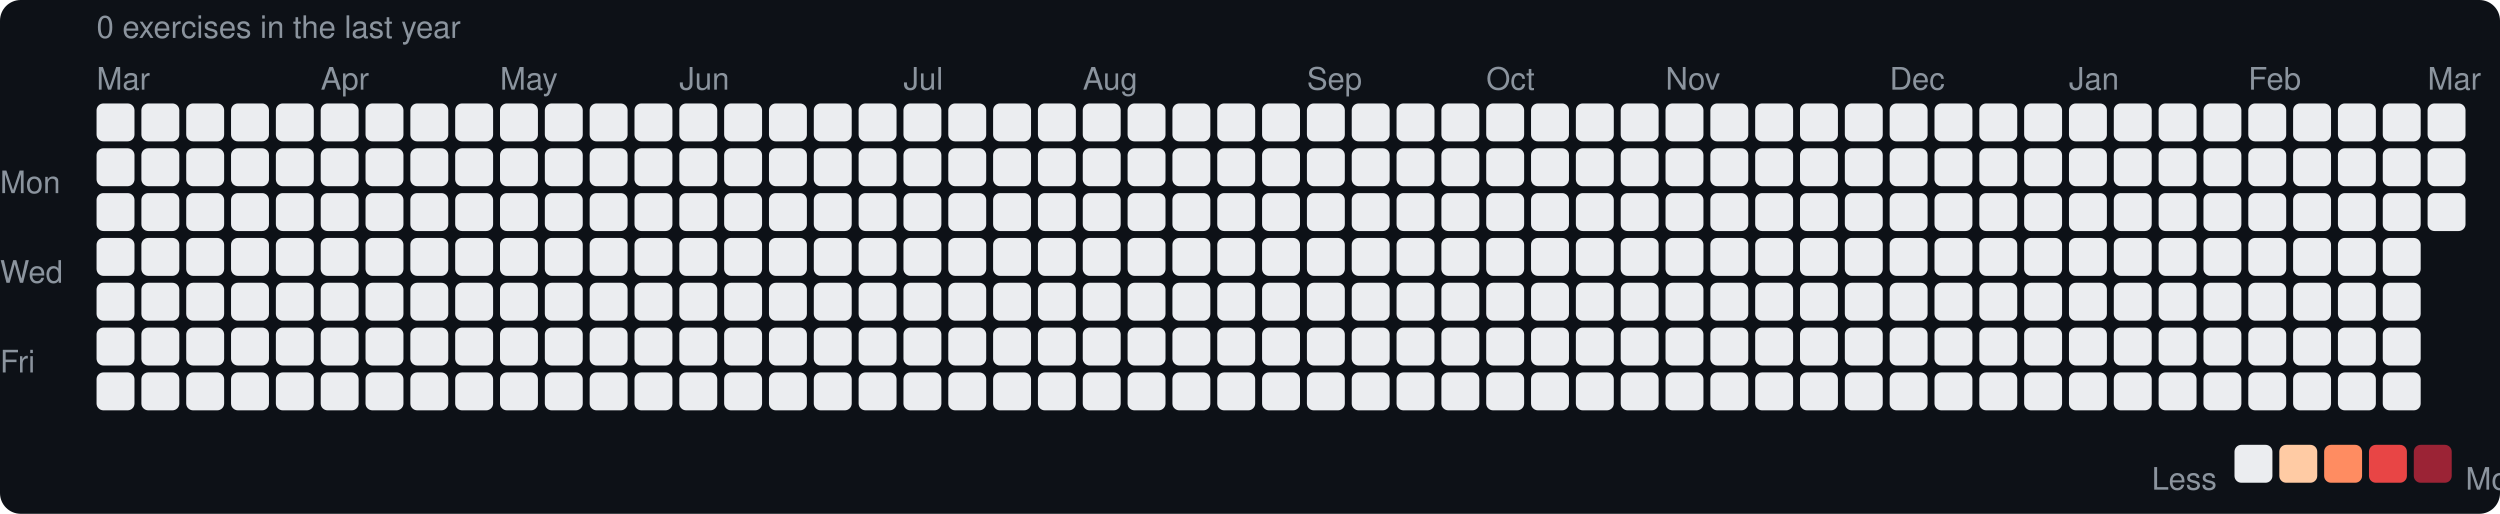
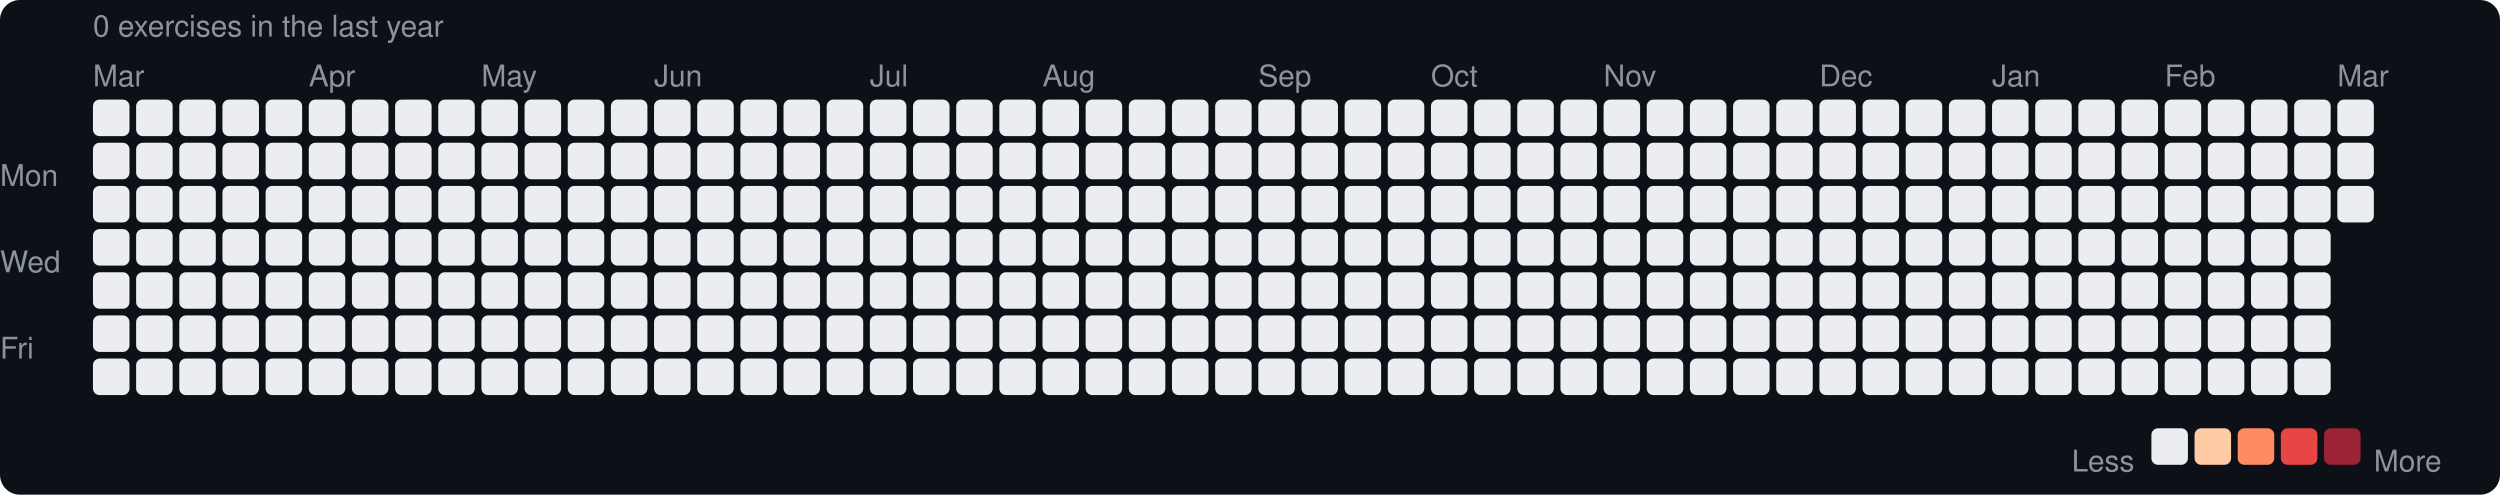
- <svg xmlns="http://www.w3.org/2000/svg" width="725" height="149" viewBox="0 0 725 149">
-   <rect width="725" height="149" rx="6" fill="#0d1117" />
+ <svg xmlns="http://www.w3.org/2000/svg" width="753" height="149" viewBox="0 0 753 149">
+   <rect width="753" height="149" rx="6" fill="#0d1117" />
  <style>text { font-family: -apple-system, BlinkMacSystemFont, "Segoe UI", Helvetica, Arial, sans-serif; fill: #8b949e; font-size: 9px; }</style>
  <text x="28" y="11" font-size="9">0 exercises in the last year</text>
  <text x="28" y="26">Mar</text>
  <text x="93" y="26">Apr</text>
  <text x="145" y="26">May</text>
  <text x="197" y="26">Jun</text>
  <text x="262" y="26">Jul</text>
  <text x="314" y="26">Aug</text>
  <text x="379" y="26">Sep</text>
  <text x="431" y="26">Oct</text>
  <text x="483" y="26">Nov</text>
  <text x="548" y="26">Dec</text>
  <text x="600" y="26">Jan</text>
  <text x="652" y="26">Feb</text>
  <text x="704" y="26">Mar</text>
  <text x="0" y="53" dominant-baseline="middle">Mon</text>
  <text x="0" y="79" dominant-baseline="middle">Wed</text>
  <text x="0" y="105" dominant-baseline="middle">Fri</text>
  <rect x="28" y="30" width="11" height="11" rx="2" fill="#ebedf0" />
  <rect x="28" y="43" width="11" height="11" rx="2" fill="#ebedf0" />
  <rect x="28" y="56" width="11" height="11" rx="2" fill="#ebedf0" />
  <rect x="28" y="69" width="11" height="11" rx="2" fill="#ebedf0" />
  <rect x="28" y="82" width="11" height="11" rx="2" fill="#ebedf0" />
  <rect x="28" y="95" width="11" height="11" rx="2" fill="#ebedf0" />
  <rect x="28" y="108" width="11" height="11" rx="2" fill="#ebedf0" />
  <rect x="41" y="30" width="11" height="11" rx="2" fill="#ebedf0" />
  <rect x="41" y="43" width="11" height="11" rx="2" fill="#ebedf0" />
  <rect x="41" y="56" width="11" height="11" rx="2" fill="#ebedf0" />
  <rect x="41" y="69" width="11" height="11" rx="2" fill="#ebedf0" />
  <rect x="41" y="82" width="11" height="11" rx="2" fill="#ebedf0" />
  <rect x="41" y="95" width="11" height="11" rx="2" fill="#ebedf0" />
  <rect x="41" y="108" width="11" height="11" rx="2" fill="#ebedf0" />
  <rect x="54" y="30" width="11" height="11" rx="2" fill="#ebedf0" />
  <rect x="54" y="43" width="11" height="11" rx="2" fill="#ebedf0" />
  <rect x="54" y="56" width="11" height="11" rx="2" fill="#ebedf0" />
  <rect x="54" y="69" width="11" height="11" rx="2" fill="#ebedf0" />
  <rect x="54" y="82" width="11" height="11" rx="2" fill="#ebedf0" />
  <rect x="54" y="95" width="11" height="11" rx="2" fill="#ebedf0" />
  <rect x="54" y="108" width="11" height="11" rx="2" fill="#ebedf0" />
  <rect x="67" y="30" width="11" height="11" rx="2" fill="#ebedf0" />
  <rect x="67" y="43" width="11" height="11" rx="2" fill="#ebedf0" />
  <rect x="67" y="56" width="11" height="11" rx="2" fill="#ebedf0" />
  <rect x="67" y="69" width="11" height="11" rx="2" fill="#ebedf0" />
  <rect x="67" y="82" width="11" height="11" rx="2" fill="#ebedf0" />
  <rect x="67" y="95" width="11" height="11" rx="2" fill="#ebedf0" />
  <rect x="67" y="108" width="11" height="11" rx="2" fill="#ebedf0" />
  <rect x="80" y="30" width="11" height="11" rx="2" fill="#ebedf0" />
  <rect x="80" y="43" width="11" height="11" rx="2" fill="#ebedf0" />
  <rect x="80" y="56" width="11" height="11" rx="2" fill="#ebedf0" />
  <rect x="80" y="69" width="11" height="11" rx="2" fill="#ebedf0" />
  <rect x="80" y="82" width="11" height="11" rx="2" fill="#ebedf0" />
  <rect x="80" y="95" width="11" height="11" rx="2" fill="#ebedf0" />
  <rect x="80" y="108" width="11" height="11" rx="2" fill="#ebedf0" />
  <rect x="93" y="30" width="11" height="11" rx="2" fill="#ebedf0" />
  <rect x="93" y="43" width="11" height="11" rx="2" fill="#ebedf0" />
  <rect x="93" y="56" width="11" height="11" rx="2" fill="#ebedf0" />
  <rect x="93" y="69" width="11" height="11" rx="2" fill="#ebedf0" />
  <rect x="93" y="82" width="11" height="11" rx="2" fill="#ebedf0" />
  <rect x="93" y="95" width="11" height="11" rx="2" fill="#ebedf0" />
  <rect x="93" y="108" width="11" height="11" rx="2" fill="#ebedf0" />
  <rect x="106" y="30" width="11" height="11" rx="2" fill="#ebedf0" />
  <rect x="106" y="43" width="11" height="11" rx="2" fill="#ebedf0" />
  <rect x="106" y="56" width="11" height="11" rx="2" fill="#ebedf0" />
  <rect x="106" y="69" width="11" height="11" rx="2" fill="#ebedf0" />
  <rect x="106" y="82" width="11" height="11" rx="2" fill="#ebedf0" />
  <rect x="106" y="95" width="11" height="11" rx="2" fill="#ebedf0" />
  <rect x="106" y="108" width="11" height="11" rx="2" fill="#ebedf0" />
  <rect x="119" y="30" width="11" height="11" rx="2" fill="#ebedf0" />
  <rect x="119" y="43" width="11" height="11" rx="2" fill="#ebedf0" />
  <rect x="119" y="56" width="11" height="11" rx="2" fill="#ebedf0" />
  <rect x="119" y="69" width="11" height="11" rx="2" fill="#ebedf0" />
  <rect x="119" y="82" width="11" height="11" rx="2" fill="#ebedf0" />
  <rect x="119" y="95" width="11" height="11" rx="2" fill="#ebedf0" />
  <rect x="119" y="108" width="11" height="11" rx="2" fill="#ebedf0" />
  <rect x="132" y="30" width="11" height="11" rx="2" fill="#ebedf0" />
  <rect x="132" y="43" width="11" height="11" rx="2" fill="#ebedf0" />
  <rect x="132" y="56" width="11" height="11" rx="2" fill="#ebedf0" />
  <rect x="132" y="69" width="11" height="11" rx="2" fill="#ebedf0" />
  <rect x="132" y="82" width="11" height="11" rx="2" fill="#ebedf0" />
  <rect x="132" y="95" width="11" height="11" rx="2" fill="#ebedf0" />
  <rect x="132" y="108" width="11" height="11" rx="2" fill="#ebedf0" />
  <rect x="145" y="30" width="11" height="11" rx="2" fill="#ebedf0" />
  <rect x="145" y="43" width="11" height="11" rx="2" fill="#ebedf0" />
  <rect x="145" y="56" width="11" height="11" rx="2" fill="#ebedf0" />
  <rect x="145" y="69" width="11" height="11" rx="2" fill="#ebedf0" />
  <rect x="145" y="82" width="11" height="11" rx="2" fill="#ebedf0" />
  <rect x="145" y="95" width="11" height="11" rx="2" fill="#ebedf0" />
  <rect x="145" y="108" width="11" height="11" rx="2" fill="#ebedf0" />
  <rect x="158" y="30" width="11" height="11" rx="2" fill="#ebedf0" />
  <rect x="158" y="43" width="11" height="11" rx="2" fill="#ebedf0" />
  <rect x="158" y="56" width="11" height="11" rx="2" fill="#ebedf0" />
  <rect x="158" y="69" width="11" height="11" rx="2" fill="#ebedf0" />
  <rect x="158" y="82" width="11" height="11" rx="2" fill="#ebedf0" />
  <rect x="158" y="95" width="11" height="11" rx="2" fill="#ebedf0" />
  <rect x="158" y="108" width="11" height="11" rx="2" fill="#ebedf0" />
  <rect x="171" y="30" width="11" height="11" rx="2" fill="#ebedf0" />
  <rect x="171" y="43" width="11" height="11" rx="2" fill="#ebedf0" />
  <rect x="171" y="56" width="11" height="11" rx="2" fill="#ebedf0" />
  <rect x="171" y="69" width="11" height="11" rx="2" fill="#ebedf0" />
  <rect x="171" y="82" width="11" height="11" rx="2" fill="#ebedf0" />
  <rect x="171" y="95" width="11" height="11" rx="2" fill="#ebedf0" />
  <rect x="171" y="108" width="11" height="11" rx="2" fill="#ebedf0" />
  <rect x="184" y="30" width="11" height="11" rx="2" fill="#ebedf0" />
  <rect x="184" y="43" width="11" height="11" rx="2" fill="#ebedf0" />
  <rect x="184" y="56" width="11" height="11" rx="2" fill="#ebedf0" />
  <rect x="184" y="69" width="11" height="11" rx="2" fill="#ebedf0" />
  <rect x="184" y="82" width="11" height="11" rx="2" fill="#ebedf0" />
  <rect x="184" y="95" width="11" height="11" rx="2" fill="#ebedf0" />
  <rect x="184" y="108" width="11" height="11" rx="2" fill="#ebedf0" />
  <rect x="197" y="30" width="11" height="11" rx="2" fill="#ebedf0" />
  <rect x="197" y="43" width="11" height="11" rx="2" fill="#ebedf0" />
  <rect x="197" y="56" width="11" height="11" rx="2" fill="#ebedf0" />
  <rect x="197" y="69" width="11" height="11" rx="2" fill="#ebedf0" />
  <rect x="197" y="82" width="11" height="11" rx="2" fill="#ebedf0" />
  <rect x="197" y="95" width="11" height="11" rx="2" fill="#ebedf0" />
  <rect x="197" y="108" width="11" height="11" rx="2" fill="#ebedf0" />
  <rect x="210" y="30" width="11" height="11" rx="2" fill="#ebedf0" />
  <rect x="210" y="43" width="11" height="11" rx="2" fill="#ebedf0" />
  <rect x="210" y="56" width="11" height="11" rx="2" fill="#ebedf0" />
  <rect x="210" y="69" width="11" height="11" rx="2" fill="#ebedf0" />
  <rect x="210" y="82" width="11" height="11" rx="2" fill="#ebedf0" />
  <rect x="210" y="95" width="11" height="11" rx="2" fill="#ebedf0" />
  <rect x="210" y="108" width="11" height="11" rx="2" fill="#ebedf0" />
  <rect x="223" y="30" width="11" height="11" rx="2" fill="#ebedf0" />
  <rect x="223" y="43" width="11" height="11" rx="2" fill="#ebedf0" />
  <rect x="223" y="56" width="11" height="11" rx="2" fill="#ebedf0" />
  <rect x="223" y="69" width="11" height="11" rx="2" fill="#ebedf0" />
  <rect x="223" y="82" width="11" height="11" rx="2" fill="#ebedf0" />
  <rect x="223" y="95" width="11" height="11" rx="2" fill="#ebedf0" />
  <rect x="223" y="108" width="11" height="11" rx="2" fill="#ebedf0" />
  <rect x="236" y="30" width="11" height="11" rx="2" fill="#ebedf0" />
  <rect x="236" y="43" width="11" height="11" rx="2" fill="#ebedf0" />
  <rect x="236" y="56" width="11" height="11" rx="2" fill="#ebedf0" />
  <rect x="236" y="69" width="11" height="11" rx="2" fill="#ebedf0" />
  <rect x="236" y="82" width="11" height="11" rx="2" fill="#ebedf0" />
  <rect x="236" y="95" width="11" height="11" rx="2" fill="#ebedf0" />
  <rect x="236" y="108" width="11" height="11" rx="2" fill="#ebedf0" />
  <rect x="249" y="30" width="11" height="11" rx="2" fill="#ebedf0" />
  <rect x="249" y="43" width="11" height="11" rx="2" fill="#ebedf0" />
  <rect x="249" y="56" width="11" height="11" rx="2" fill="#ebedf0" />
  <rect x="249" y="69" width="11" height="11" rx="2" fill="#ebedf0" />
  <rect x="249" y="82" width="11" height="11" rx="2" fill="#ebedf0" />
  <rect x="249" y="95" width="11" height="11" rx="2" fill="#ebedf0" />
  <rect x="249" y="108" width="11" height="11" rx="2" fill="#ebedf0" />
  <rect x="262" y="30" width="11" height="11" rx="2" fill="#ebedf0" />
  <rect x="262" y="43" width="11" height="11" rx="2" fill="#ebedf0" />
  <rect x="262" y="56" width="11" height="11" rx="2" fill="#ebedf0" />
  <rect x="262" y="69" width="11" height="11" rx="2" fill="#ebedf0" />
  <rect x="262" y="82" width="11" height="11" rx="2" fill="#ebedf0" />
  <rect x="262" y="95" width="11" height="11" rx="2" fill="#ebedf0" />
  <rect x="262" y="108" width="11" height="11" rx="2" fill="#ebedf0" />
  <rect x="275" y="30" width="11" height="11" rx="2" fill="#ebedf0" />
  <rect x="275" y="43" width="11" height="11" rx="2" fill="#ebedf0" />
  <rect x="275" y="56" width="11" height="11" rx="2" fill="#ebedf0" />
  <rect x="275" y="69" width="11" height="11" rx="2" fill="#ebedf0" />
  <rect x="275" y="82" width="11" height="11" rx="2" fill="#ebedf0" />
  <rect x="275" y="95" width="11" height="11" rx="2" fill="#ebedf0" />
  <rect x="275" y="108" width="11" height="11" rx="2" fill="#ebedf0" />
  <rect x="288" y="30" width="11" height="11" rx="2" fill="#ebedf0" />
  <rect x="288" y="43" width="11" height="11" rx="2" fill="#ebedf0" />
  <rect x="288" y="56" width="11" height="11" rx="2" fill="#ebedf0" />
  <rect x="288" y="69" width="11" height="11" rx="2" fill="#ebedf0" />
  <rect x="288" y="82" width="11" height="11" rx="2" fill="#ebedf0" />
  <rect x="288" y="95" width="11" height="11" rx="2" fill="#ebedf0" />
  <rect x="288" y="108" width="11" height="11" rx="2" fill="#ebedf0" />
  <rect x="301" y="30" width="11" height="11" rx="2" fill="#ebedf0" />
  <rect x="301" y="43" width="11" height="11" rx="2" fill="#ebedf0" />
  <rect x="301" y="56" width="11" height="11" rx="2" fill="#ebedf0" />
  <rect x="301" y="69" width="11" height="11" rx="2" fill="#ebedf0" />
  <rect x="301" y="82" width="11" height="11" rx="2" fill="#ebedf0" />
  <rect x="301" y="95" width="11" height="11" rx="2" fill="#ebedf0" />
  <rect x="301" y="108" width="11" height="11" rx="2" fill="#ebedf0" />
  <rect x="314" y="30" width="11" height="11" rx="2" fill="#ebedf0" />
  <rect x="314" y="43" width="11" height="11" rx="2" fill="#ebedf0" />
  <rect x="314" y="56" width="11" height="11" rx="2" fill="#ebedf0" />
  <rect x="314" y="69" width="11" height="11" rx="2" fill="#ebedf0" />
  <rect x="314" y="82" width="11" height="11" rx="2" fill="#ebedf0" />
  <rect x="314" y="95" width="11" height="11" rx="2" fill="#ebedf0" />
  <rect x="314" y="108" width="11" height="11" rx="2" fill="#ebedf0" />
  <rect x="327" y="30" width="11" height="11" rx="2" fill="#ebedf0" />
  <rect x="327" y="43" width="11" height="11" rx="2" fill="#ebedf0" />
  <rect x="327" y="56" width="11" height="11" rx="2" fill="#ebedf0" />
  <rect x="327" y="69" width="11" height="11" rx="2" fill="#ebedf0" />
  <rect x="327" y="82" width="11" height="11" rx="2" fill="#ebedf0" />
  <rect x="327" y="95" width="11" height="11" rx="2" fill="#ebedf0" />
  <rect x="327" y="108" width="11" height="11" rx="2" fill="#ebedf0" />
  <rect x="340" y="30" width="11" height="11" rx="2" fill="#ebedf0" />
  <rect x="340" y="43" width="11" height="11" rx="2" fill="#ebedf0" />
  <rect x="340" y="56" width="11" height="11" rx="2" fill="#ebedf0" />
  <rect x="340" y="69" width="11" height="11" rx="2" fill="#ebedf0" />
  <rect x="340" y="82" width="11" height="11" rx="2" fill="#ebedf0" />
  <rect x="340" y="95" width="11" height="11" rx="2" fill="#ebedf0" />
  <rect x="340" y="108" width="11" height="11" rx="2" fill="#ebedf0" />
  <rect x="353" y="30" width="11" height="11" rx="2" fill="#ebedf0" />
  <rect x="353" y="43" width="11" height="11" rx="2" fill="#ebedf0" />
  <rect x="353" y="56" width="11" height="11" rx="2" fill="#ebedf0" />
  <rect x="353" y="69" width="11" height="11" rx="2" fill="#ebedf0" />
  <rect x="353" y="82" width="11" height="11" rx="2" fill="#ebedf0" />
  <rect x="353" y="95" width="11" height="11" rx="2" fill="#ebedf0" />
  <rect x="353" y="108" width="11" height="11" rx="2" fill="#ebedf0" />
  <rect x="366" y="30" width="11" height="11" rx="2" fill="#ebedf0" />
  <rect x="366" y="43" width="11" height="11" rx="2" fill="#ebedf0" />
  <rect x="366" y="56" width="11" height="11" rx="2" fill="#ebedf0" />
  <rect x="366" y="69" width="11" height="11" rx="2" fill="#ebedf0" />
  <rect x="366" y="82" width="11" height="11" rx="2" fill="#ebedf0" />
  <rect x="366" y="95" width="11" height="11" rx="2" fill="#ebedf0" />
  <rect x="366" y="108" width="11" height="11" rx="2" fill="#ebedf0" />
  <rect x="379" y="30" width="11" height="11" rx="2" fill="#ebedf0" />
  <rect x="379" y="43" width="11" height="11" rx="2" fill="#ebedf0" />
  <rect x="379" y="56" width="11" height="11" rx="2" fill="#ebedf0" />
  <rect x="379" y="69" width="11" height="11" rx="2" fill="#ebedf0" />
  <rect x="379" y="82" width="11" height="11" rx="2" fill="#ebedf0" />
  <rect x="379" y="95" width="11" height="11" rx="2" fill="#ebedf0" />
  <rect x="379" y="108" width="11" height="11" rx="2" fill="#ebedf0" />
  <rect x="392" y="30" width="11" height="11" rx="2" fill="#ebedf0" />
  <rect x="392" y="43" width="11" height="11" rx="2" fill="#ebedf0" />
  <rect x="392" y="56" width="11" height="11" rx="2" fill="#ebedf0" />
  <rect x="392" y="69" width="11" height="11" rx="2" fill="#ebedf0" />
  <rect x="392" y="82" width="11" height="11" rx="2" fill="#ebedf0" />
  <rect x="392" y="95" width="11" height="11" rx="2" fill="#ebedf0" />
  <rect x="392" y="108" width="11" height="11" rx="2" fill="#ebedf0" />
  <rect x="405" y="30" width="11" height="11" rx="2" fill="#ebedf0" />
  <rect x="405" y="43" width="11" height="11" rx="2" fill="#ebedf0" />
  <rect x="405" y="56" width="11" height="11" rx="2" fill="#ebedf0" />
  <rect x="405" y="69" width="11" height="11" rx="2" fill="#ebedf0" />
  <rect x="405" y="82" width="11" height="11" rx="2" fill="#ebedf0" />
  <rect x="405" y="95" width="11" height="11" rx="2" fill="#ebedf0" />
  <rect x="405" y="108" width="11" height="11" rx="2" fill="#ebedf0" />
  <rect x="418" y="30" width="11" height="11" rx="2" fill="#ebedf0" />
  <rect x="418" y="43" width="11" height="11" rx="2" fill="#ebedf0" />
  <rect x="418" y="56" width="11" height="11" rx="2" fill="#ebedf0" />
  <rect x="418" y="69" width="11" height="11" rx="2" fill="#ebedf0" />
  <rect x="418" y="82" width="11" height="11" rx="2" fill="#ebedf0" />
  <rect x="418" y="95" width="11" height="11" rx="2" fill="#ebedf0" />
  <rect x="418" y="108" width="11" height="11" rx="2" fill="#ebedf0" />
  <rect x="431" y="30" width="11" height="11" rx="2" fill="#ebedf0" />
  <rect x="431" y="43" width="11" height="11" rx="2" fill="#ebedf0" />
  <rect x="431" y="56" width="11" height="11" rx="2" fill="#ebedf0" />
  <rect x="431" y="69" width="11" height="11" rx="2" fill="#ebedf0" />
  <rect x="431" y="82" width="11" height="11" rx="2" fill="#ebedf0" />
  <rect x="431" y="95" width="11" height="11" rx="2" fill="#ebedf0" />
  <rect x="431" y="108" width="11" height="11" rx="2" fill="#ebedf0" />
  <rect x="444" y="30" width="11" height="11" rx="2" fill="#ebedf0" />
  <rect x="444" y="43" width="11" height="11" rx="2" fill="#ebedf0" />
  <rect x="444" y="56" width="11" height="11" rx="2" fill="#ebedf0" />
  <rect x="444" y="69" width="11" height="11" rx="2" fill="#ebedf0" />
  <rect x="444" y="82" width="11" height="11" rx="2" fill="#ebedf0" />
  <rect x="444" y="95" width="11" height="11" rx="2" fill="#ebedf0" />
  <rect x="444" y="108" width="11" height="11" rx="2" fill="#ebedf0" />
  <rect x="457" y="30" width="11" height="11" rx="2" fill="#ebedf0" />
  <rect x="457" y="43" width="11" height="11" rx="2" fill="#ebedf0" />
  <rect x="457" y="56" width="11" height="11" rx="2" fill="#ebedf0" />
  <rect x="457" y="69" width="11" height="11" rx="2" fill="#ebedf0" />
  <rect x="457" y="82" width="11" height="11" rx="2" fill="#ebedf0" />
  <rect x="457" y="95" width="11" height="11" rx="2" fill="#ebedf0" />
  <rect x="457" y="108" width="11" height="11" rx="2" fill="#ebedf0" />
  <rect x="470" y="30" width="11" height="11" rx="2" fill="#ebedf0" />
  <rect x="470" y="43" width="11" height="11" rx="2" fill="#ebedf0" />
  <rect x="470" y="56" width="11" height="11" rx="2" fill="#ebedf0" />
  <rect x="470" y="69" width="11" height="11" rx="2" fill="#ebedf0" />
  <rect x="470" y="82" width="11" height="11" rx="2" fill="#ebedf0" />
  <rect x="470" y="95" width="11" height="11" rx="2" fill="#ebedf0" />
  <rect x="470" y="108" width="11" height="11" rx="2" fill="#ebedf0" />
  <rect x="483" y="30" width="11" height="11" rx="2" fill="#ebedf0" />
  <rect x="483" y="43" width="11" height="11" rx="2" fill="#ebedf0" />
  <rect x="483" y="56" width="11" height="11" rx="2" fill="#ebedf0" />
  <rect x="483" y="69" width="11" height="11" rx="2" fill="#ebedf0" />
  <rect x="483" y="82" width="11" height="11" rx="2" fill="#ebedf0" />
  <rect x="483" y="95" width="11" height="11" rx="2" fill="#ebedf0" />
  <rect x="483" y="108" width="11" height="11" rx="2" fill="#ebedf0" />
  <rect x="496" y="30" width="11" height="11" rx="2" fill="#ebedf0" />
  <rect x="496" y="43" width="11" height="11" rx="2" fill="#ebedf0" />
  <rect x="496" y="56" width="11" height="11" rx="2" fill="#ebedf0" />
  <rect x="496" y="69" width="11" height="11" rx="2" fill="#ebedf0" />
  <rect x="496" y="82" width="11" height="11" rx="2" fill="#ebedf0" />
  <rect x="496" y="95" width="11" height="11" rx="2" fill="#ebedf0" />
  <rect x="496" y="108" width="11" height="11" rx="2" fill="#ebedf0" />
  <rect x="509" y="30" width="11" height="11" rx="2" fill="#ebedf0" />
  <rect x="509" y="43" width="11" height="11" rx="2" fill="#ebedf0" />
  <rect x="509" y="56" width="11" height="11" rx="2" fill="#ebedf0" />
  <rect x="509" y="69" width="11" height="11" rx="2" fill="#ebedf0" />
  <rect x="509" y="82" width="11" height="11" rx="2" fill="#ebedf0" />
  <rect x="509" y="95" width="11" height="11" rx="2" fill="#ebedf0" />
  <rect x="509" y="108" width="11" height="11" rx="2" fill="#ebedf0" />
  <rect x="522" y="30" width="11" height="11" rx="2" fill="#ebedf0" />
  <rect x="522" y="43" width="11" height="11" rx="2" fill="#ebedf0" />
  <rect x="522" y="56" width="11" height="11" rx="2" fill="#ebedf0" />
  <rect x="522" y="69" width="11" height="11" rx="2" fill="#ebedf0" />
  <rect x="522" y="82" width="11" height="11" rx="2" fill="#ebedf0" />
  <rect x="522" y="95" width="11" height="11" rx="2" fill="#ebedf0" />
  <rect x="522" y="108" width="11" height="11" rx="2" fill="#ebedf0" />
  <rect x="535" y="30" width="11" height="11" rx="2" fill="#ebedf0" />
  <rect x="535" y="43" width="11" height="11" rx="2" fill="#ebedf0" />
  <rect x="535" y="56" width="11" height="11" rx="2" fill="#ebedf0" />
  <rect x="535" y="69" width="11" height="11" rx="2" fill="#ebedf0" />
  <rect x="535" y="82" width="11" height="11" rx="2" fill="#ebedf0" />
  <rect x="535" y="95" width="11" height="11" rx="2" fill="#ebedf0" />
  <rect x="535" y="108" width="11" height="11" rx="2" fill="#ebedf0" />
  <rect x="548" y="30" width="11" height="11" rx="2" fill="#ebedf0" />
  <rect x="548" y="43" width="11" height="11" rx="2" fill="#ebedf0" />
  <rect x="548" y="56" width="11" height="11" rx="2" fill="#ebedf0" />
  <rect x="548" y="69" width="11" height="11" rx="2" fill="#ebedf0" />
  <rect x="548" y="82" width="11" height="11" rx="2" fill="#ebedf0" />
  <rect x="548" y="95" width="11" height="11" rx="2" fill="#ebedf0" />
  <rect x="548" y="108" width="11" height="11" rx="2" fill="#ebedf0" />
  <rect x="561" y="30" width="11" height="11" rx="2" fill="#ebedf0" />
  <rect x="561" y="43" width="11" height="11" rx="2" fill="#ebedf0" />
  <rect x="561" y="56" width="11" height="11" rx="2" fill="#ebedf0" />
  <rect x="561" y="69" width="11" height="11" rx="2" fill="#ebedf0" />
  <rect x="561" y="82" width="11" height="11" rx="2" fill="#ebedf0" />
  <rect x="561" y="95" width="11" height="11" rx="2" fill="#ebedf0" />
  <rect x="561" y="108" width="11" height="11" rx="2" fill="#ebedf0" />
  <rect x="574" y="30" width="11" height="11" rx="2" fill="#ebedf0" />
  <rect x="574" y="43" width="11" height="11" rx="2" fill="#ebedf0" />
  <rect x="574" y="56" width="11" height="11" rx="2" fill="#ebedf0" />
  <rect x="574" y="69" width="11" height="11" rx="2" fill="#ebedf0" />
  <rect x="574" y="82" width="11" height="11" rx="2" fill="#ebedf0" />
  <rect x="574" y="95" width="11" height="11" rx="2" fill="#ebedf0" />
  <rect x="574" y="108" width="11" height="11" rx="2" fill="#ebedf0" />
  <rect x="587" y="30" width="11" height="11" rx="2" fill="#ebedf0" />
  <rect x="587" y="43" width="11" height="11" rx="2" fill="#ebedf0" />
  <rect x="587" y="56" width="11" height="11" rx="2" fill="#ebedf0" />
  <rect x="587" y="69" width="11" height="11" rx="2" fill="#ebedf0" />
  <rect x="587" y="82" width="11" height="11" rx="2" fill="#ebedf0" />
  <rect x="587" y="95" width="11" height="11" rx="2" fill="#ebedf0" />
  <rect x="587" y="108" width="11" height="11" rx="2" fill="#ebedf0" />
  <rect x="600" y="30" width="11" height="11" rx="2" fill="#ebedf0" />
  <rect x="600" y="43" width="11" height="11" rx="2" fill="#ebedf0" />
  <rect x="600" y="56" width="11" height="11" rx="2" fill="#ebedf0" />
  <rect x="600" y="69" width="11" height="11" rx="2" fill="#ebedf0" />
  <rect x="600" y="82" width="11" height="11" rx="2" fill="#ebedf0" />
  <rect x="600" y="95" width="11" height="11" rx="2" fill="#ebedf0" />
  <rect x="600" y="108" width="11" height="11" rx="2" fill="#ebedf0" />
  <rect x="613" y="30" width="11" height="11" rx="2" fill="#ebedf0" />
  <rect x="613" y="43" width="11" height="11" rx="2" fill="#ebedf0" />
  <rect x="613" y="56" width="11" height="11" rx="2" fill="#ebedf0" />
  <rect x="613" y="69" width="11" height="11" rx="2" fill="#ebedf0" />
  <rect x="613" y="82" width="11" height="11" rx="2" fill="#ebedf0" />
  <rect x="613" y="95" width="11" height="11" rx="2" fill="#ebedf0" />
  <rect x="613" y="108" width="11" height="11" rx="2" fill="#ebedf0" />
  <rect x="626" y="30" width="11" height="11" rx="2" fill="#ebedf0" />
  <rect x="626" y="43" width="11" height="11" rx="2" fill="#ebedf0" />
  <rect x="626" y="56" width="11" height="11" rx="2" fill="#ebedf0" />
  <rect x="626" y="69" width="11" height="11" rx="2" fill="#ebedf0" />
  <rect x="626" y="82" width="11" height="11" rx="2" fill="#ebedf0" />
  <rect x="626" y="95" width="11" height="11" rx="2" fill="#ebedf0" />
  <rect x="626" y="108" width="11" height="11" rx="2" fill="#ebedf0" />
  <rect x="639" y="30" width="11" height="11" rx="2" fill="#ebedf0" />
  <rect x="639" y="43" width="11" height="11" rx="2" fill="#ebedf0" />
  <rect x="639" y="56" width="11" height="11" rx="2" fill="#ebedf0" />
  <rect x="639" y="69" width="11" height="11" rx="2" fill="#ebedf0" />
  <rect x="639" y="82" width="11" height="11" rx="2" fill="#ebedf0" />
  <rect x="639" y="95" width="11" height="11" rx="2" fill="#ebedf0" />
  <rect x="639" y="108" width="11" height="11" rx="2" fill="#ebedf0" />
  <rect x="652" y="30" width="11" height="11" rx="2" fill="#ebedf0" />
  <rect x="652" y="43" width="11" height="11" rx="2" fill="#ebedf0" />
  <rect x="652" y="56" width="11" height="11" rx="2" fill="#ebedf0" />
  <rect x="652" y="69" width="11" height="11" rx="2" fill="#ebedf0" />
  <rect x="652" y="82" width="11" height="11" rx="2" fill="#ebedf0" />
  <rect x="652" y="95" width="11" height="11" rx="2" fill="#ebedf0" />
  <rect x="652" y="108" width="11" height="11" rx="2" fill="#ebedf0" />
  <rect x="665" y="30" width="11" height="11" rx="2" fill="#ebedf0" />
  <rect x="665" y="43" width="11" height="11" rx="2" fill="#ebedf0" />
  <rect x="665" y="56" width="11" height="11" rx="2" fill="#ebedf0" />
  <rect x="665" y="69" width="11" height="11" rx="2" fill="#ebedf0" />
  <rect x="665" y="82" width="11" height="11" rx="2" fill="#ebedf0" />
  <rect x="665" y="95" width="11" height="11" rx="2" fill="#ebedf0" />
  <rect x="665" y="108" width="11" height="11" rx="2" fill="#ebedf0" />
  <rect x="678" y="30" width="11" height="11" rx="2" fill="#ebedf0" />
  <rect x="678" y="43" width="11" height="11" rx="2" fill="#ebedf0" />
  <rect x="678" y="56" width="11" height="11" rx="2" fill="#ebedf0" />
  <rect x="678" y="69" width="11" height="11" rx="2" fill="#ebedf0" />
  <rect x="678" y="82" width="11" height="11" rx="2" fill="#ebedf0" />
  <rect x="678" y="95" width="11" height="11" rx="2" fill="#ebedf0" />
  <rect x="678" y="108" width="11" height="11" rx="2" fill="#ebedf0" />
  <rect x="691" y="30" width="11" height="11" rx="2" fill="#ebedf0" />
  <rect x="691" y="43" width="11" height="11" rx="2" fill="#ebedf0" />
  <rect x="691" y="56" width="11" height="11" rx="2" fill="#ebedf0" />
  <rect x="691" y="69" width="11" height="11" rx="2" fill="#ebedf0" />
  <rect x="691" y="82" width="11" height="11" rx="2" fill="#ebedf0" />
  <rect x="691" y="95" width="11" height="11" rx="2" fill="#ebedf0" />
  <rect x="691" y="108" width="11" height="11" rx="2" fill="#ebedf0" />
  <rect x="704" y="30" width="11" height="11" rx="2" fill="#ebedf0" />
  <rect x="704" y="43" width="11" height="11" rx="2" fill="#ebedf0" />
  <rect x="704" y="56" width="11" height="11" rx="2" fill="#ebedf0" />
  <text x="624" y="139" dominant-baseline="middle">Less</text>
  <rect x="648" y="129" width="11" height="11" rx="2" fill="#ebedf0" />
  <rect x="661" y="129" width="11" height="11" rx="2" fill="#ffcba4" />
  <rect x="674" y="129" width="11" height="11" rx="2" fill="#ff8c61" />
  <rect x="687" y="129" width="11" height="11" rx="2" fill="#e84545" />
  <rect x="700" y="129" width="11" height="11" rx="2" fill="#9b2335" />
  <text x="715" y="139" dominant-baseline="middle">More</text>
</svg>
